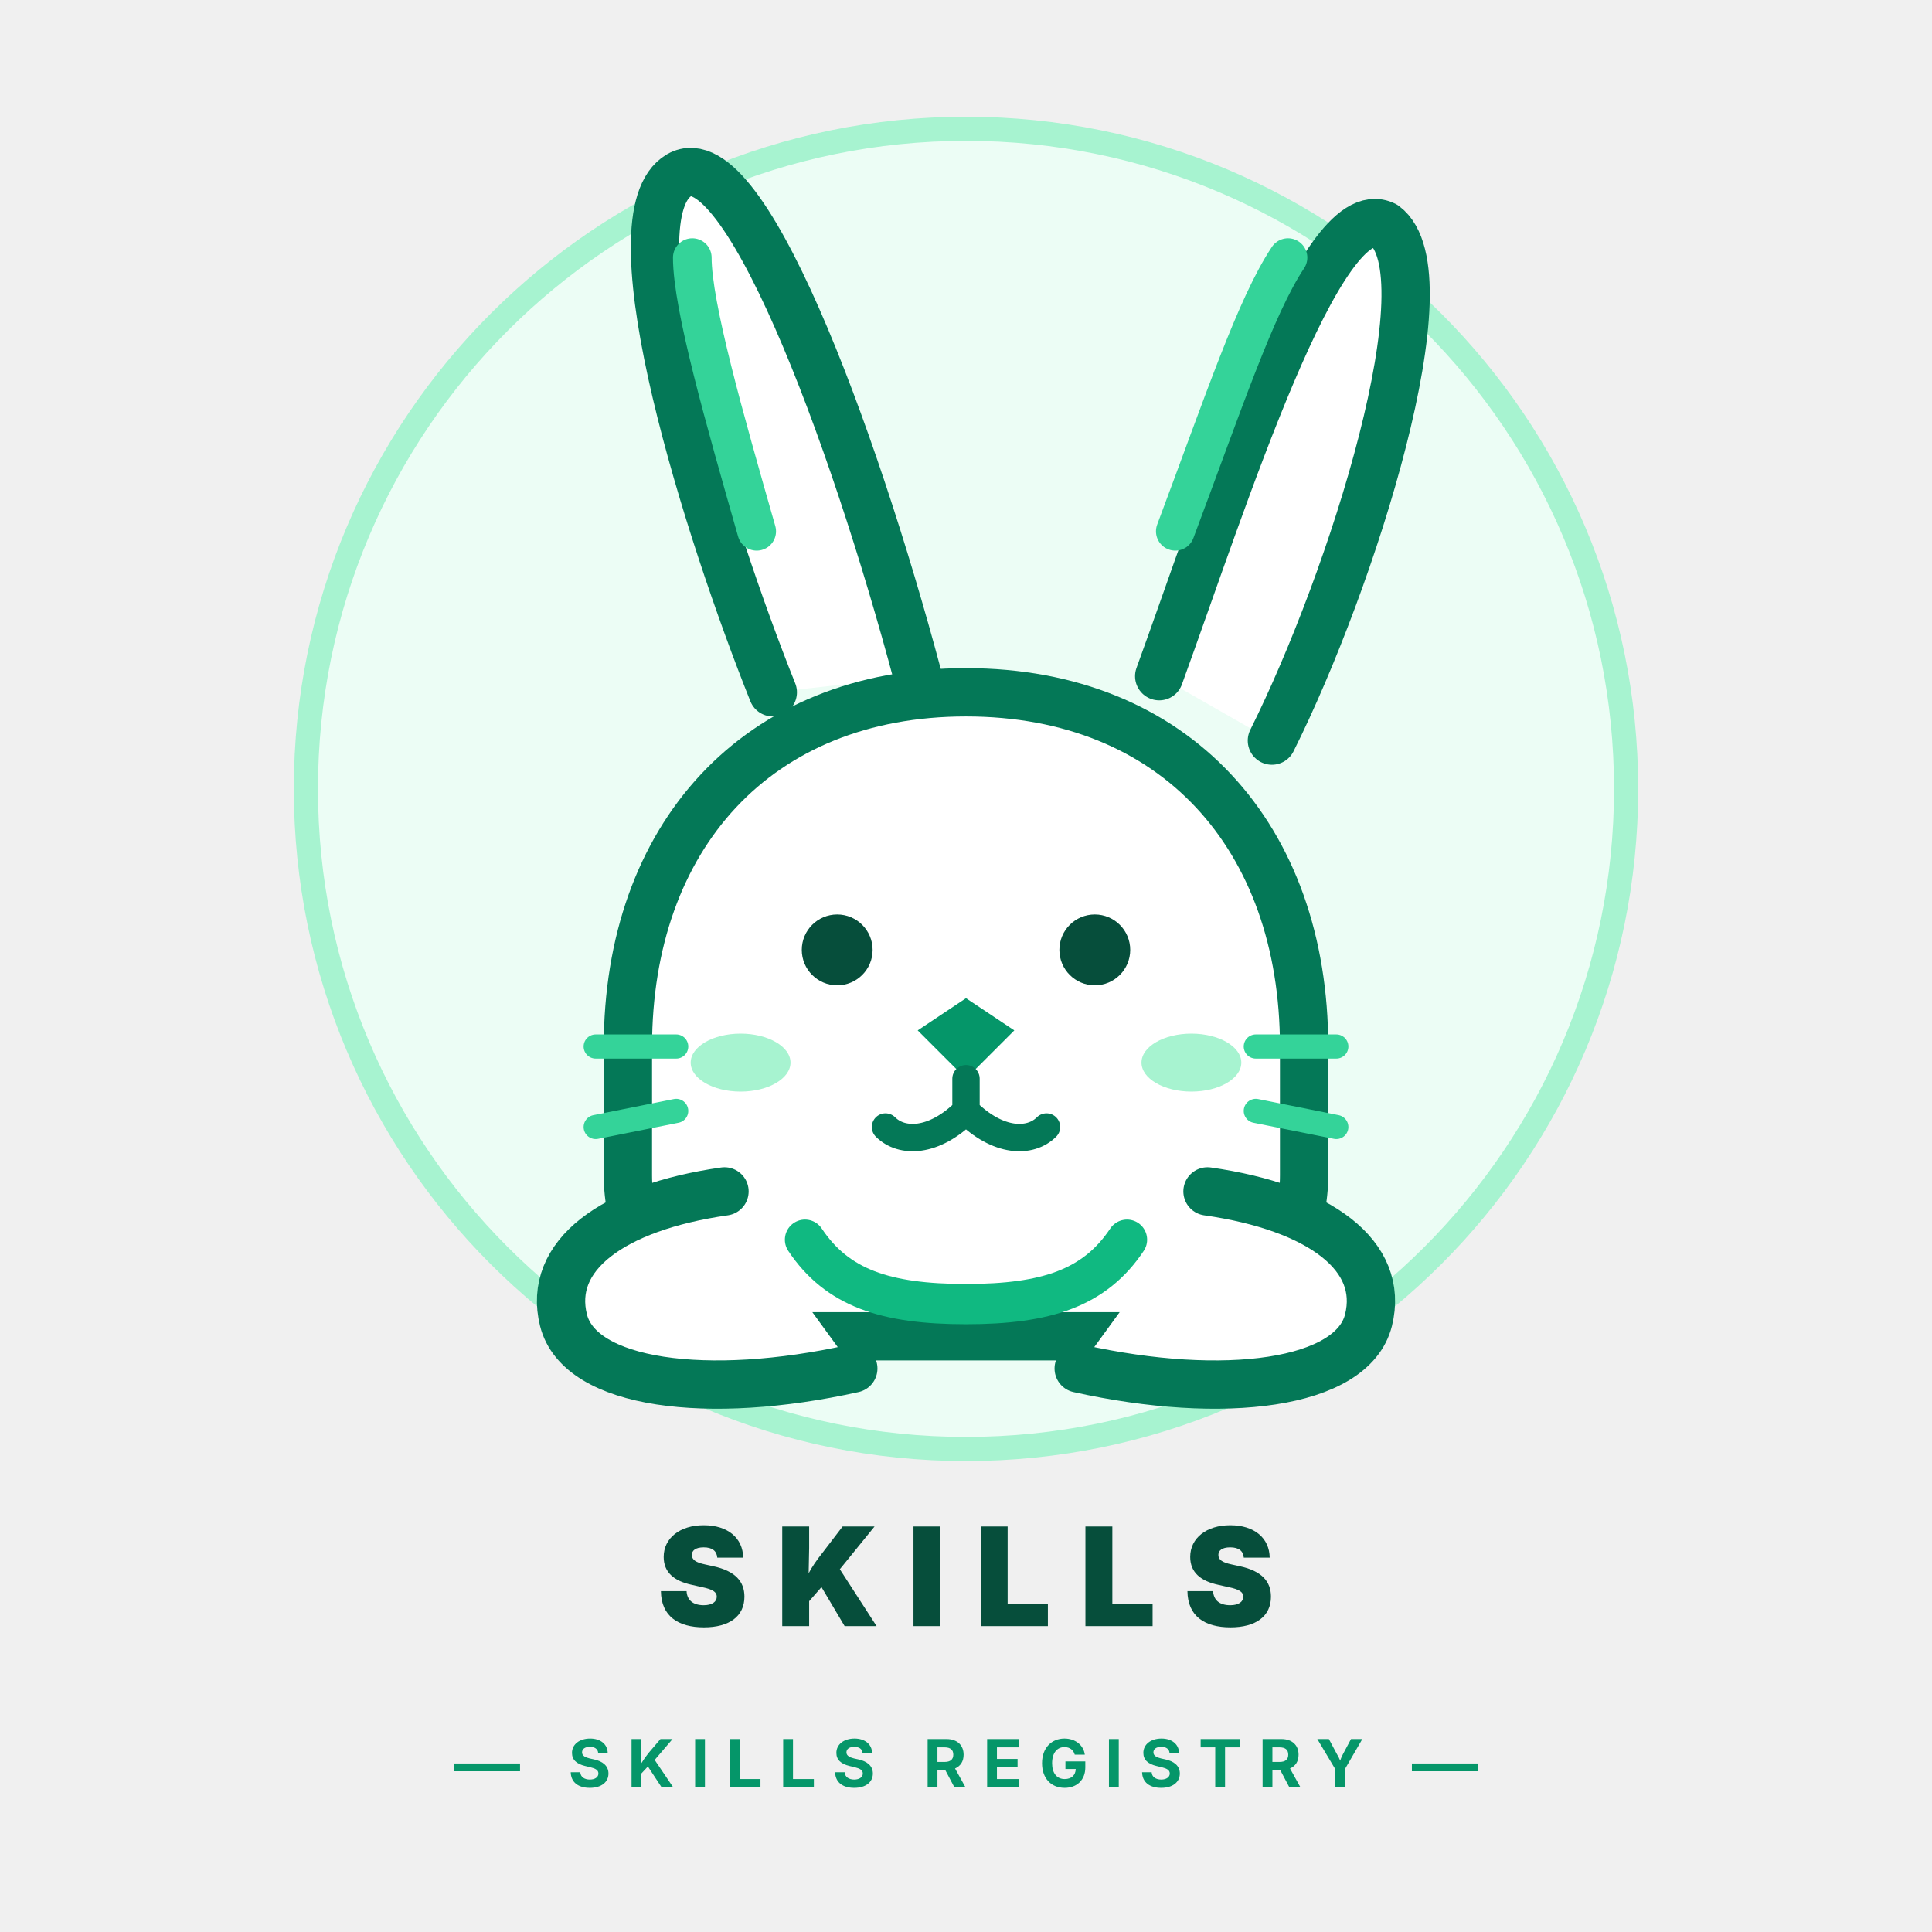
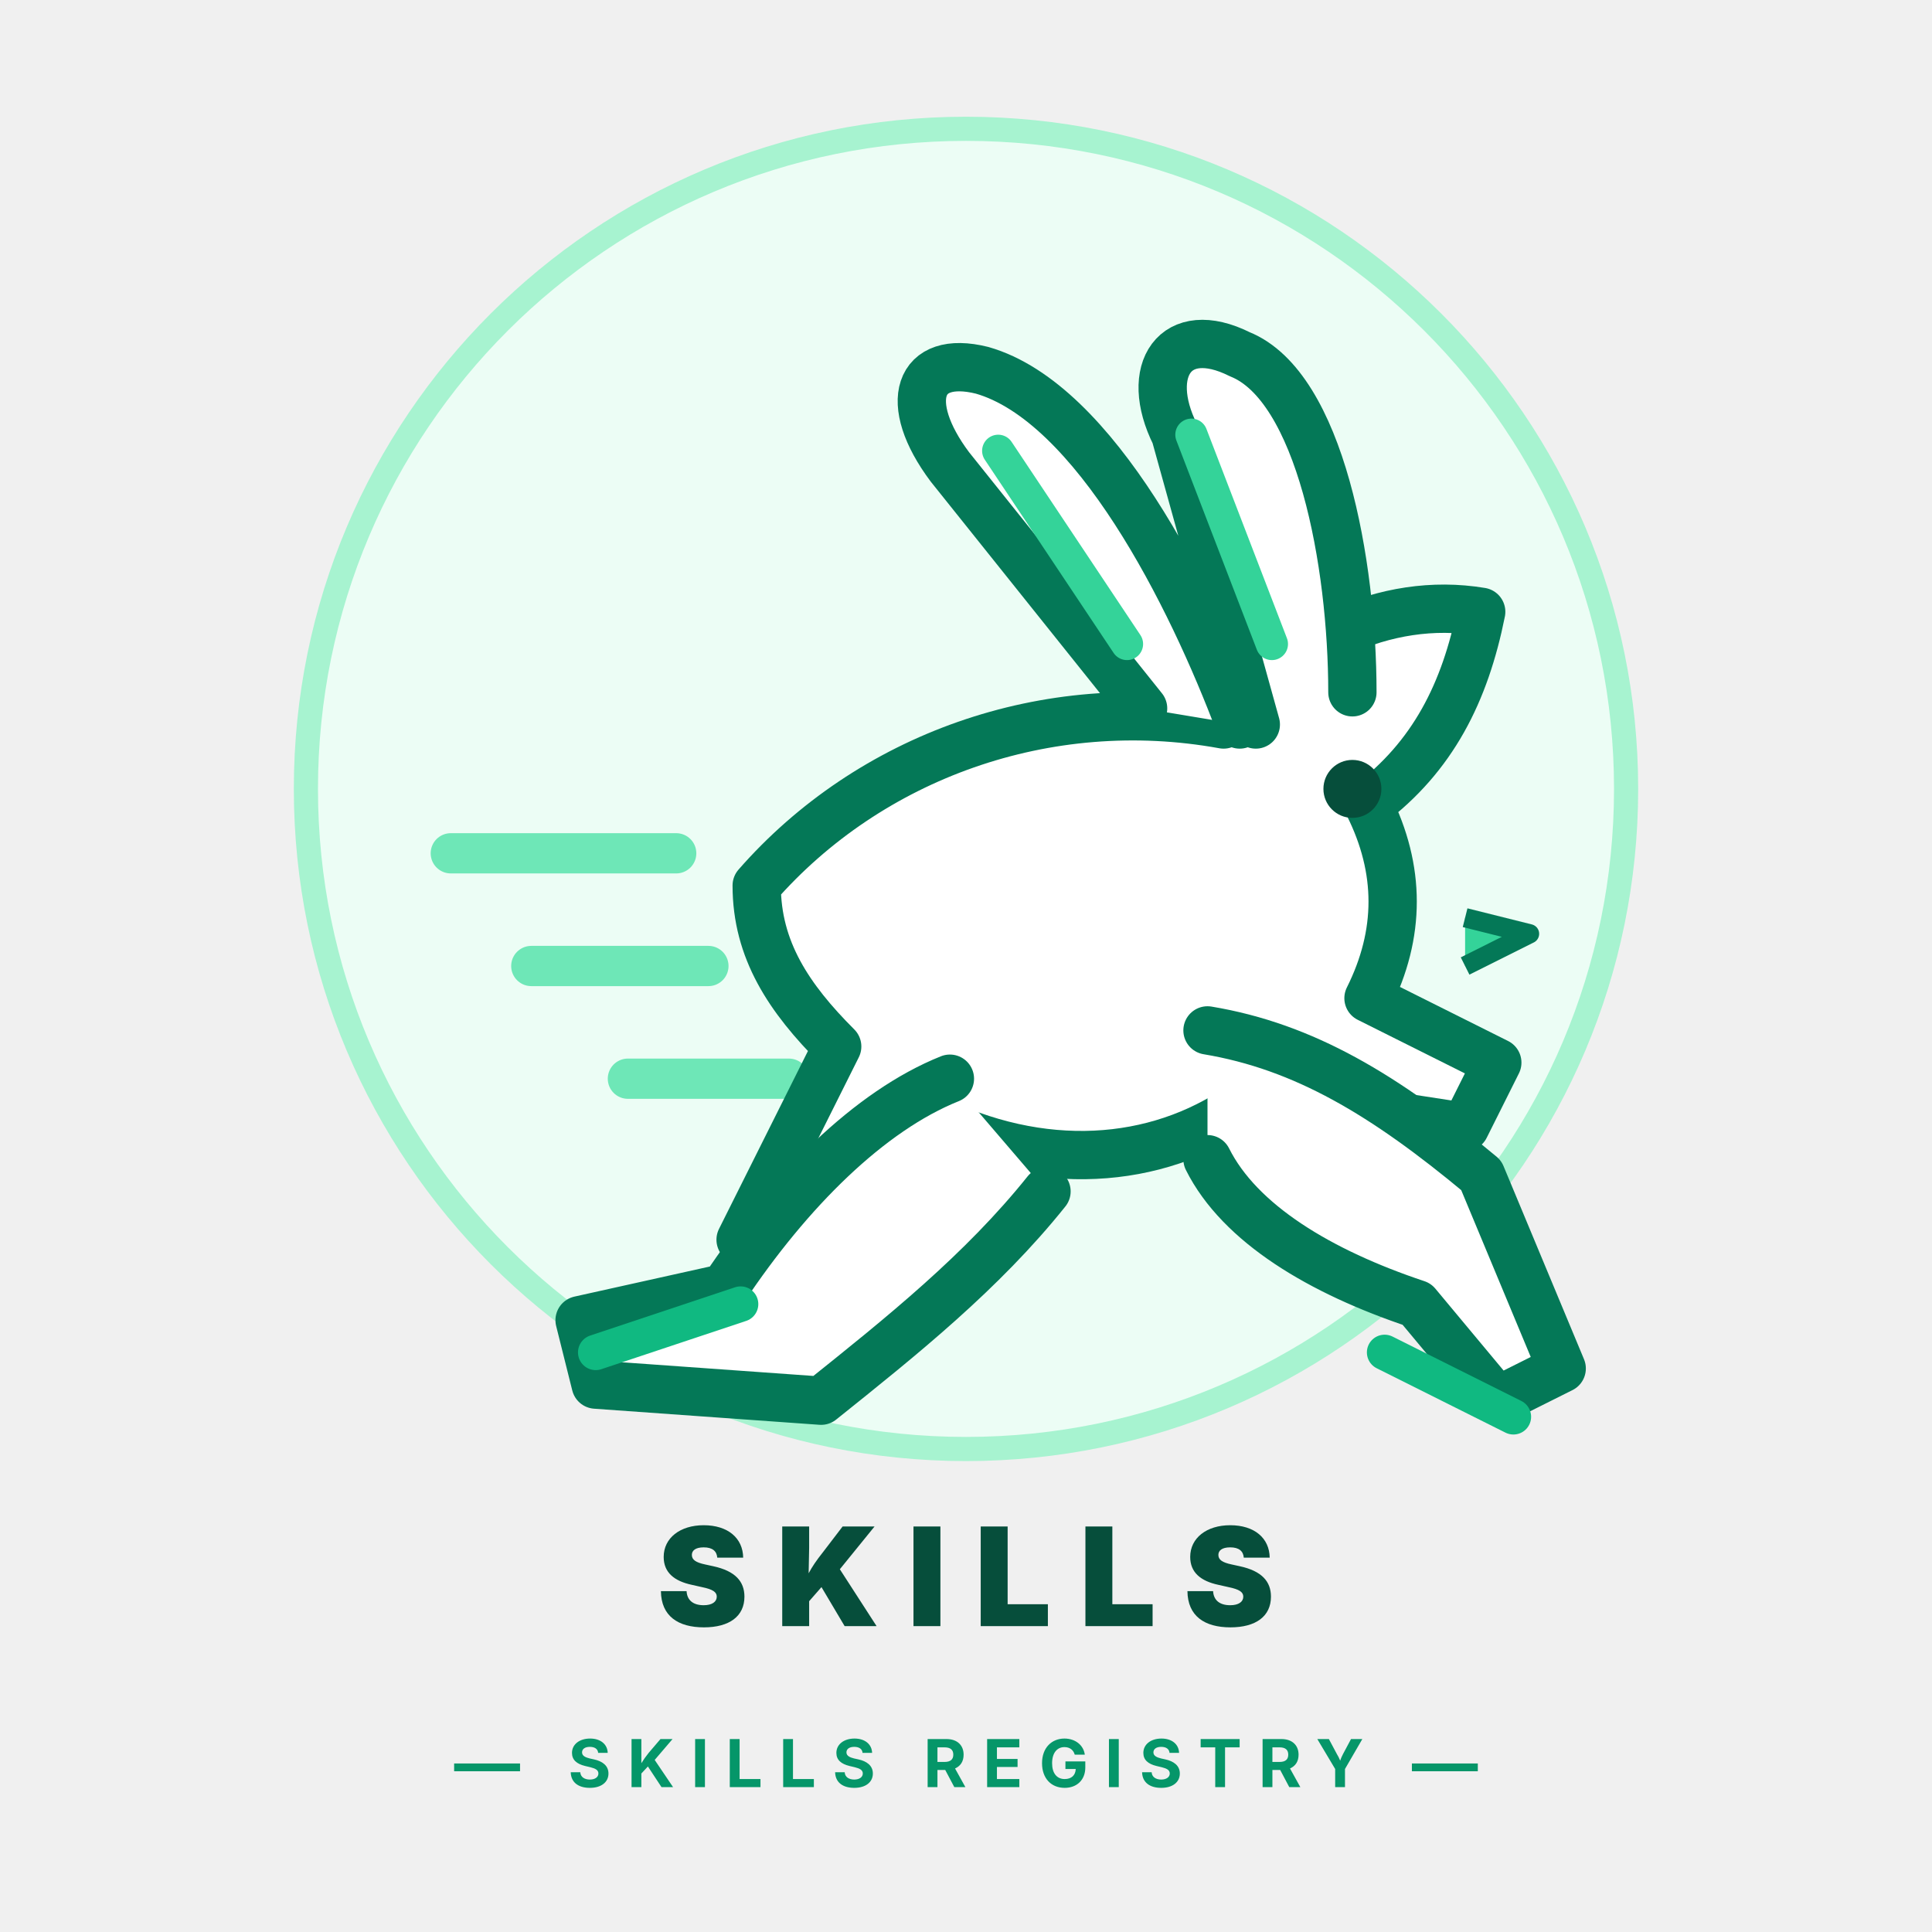
<svg xmlns="http://www.w3.org/2000/svg" viewBox="0 0 120 120" width="100%" height="100%" role="img" aria-labelledby="rabbit-title rabbit-desc">
  <circle cx="60" cy="49" r="41" fill="#ecfdf5" stroke="#a7f3d0" stroke-width="1.5" />
-   <path d="M48 43C44 33 38 14 42 11c4-3 11 16 15 31M72 42c4-11 10-30 14-28 4 3-2 22-7 32" fill="#fff" stroke="#047857" stroke-width="3" stroke-linecap="round" stroke-linejoin="round" />
-   <path d="M47 33c-2-7-4-14-4-17m30 17c3-8 5-14 7-17" fill="none" stroke="#34d399" stroke-width="2.4" stroke-linecap="round" />
-   <path d="M39 65c0-13 8-22 21-22s21 9 21 22v8c0 6-5 10-11 10H50c-6 0-11-4-11-10z" fill="#fff" stroke="#047857" stroke-width="3" stroke-linejoin="round" />
-   <path d="M45 74c-7 1-11 4-10 8 1 4 9 5 18 3m22-11c7 1 11 4 10 8-1 4-9 5-18 3" fill="#fff" stroke="#047857" stroke-width="3" stroke-linecap="round" stroke-linejoin="round" />
-   <path d="M50 77c2 3 5 4 10 4s8-1 10-4" fill="none" stroke="#10b981" stroke-width="2.5" stroke-linecap="round" />
-   <circle cx="52" cy="59" r="2.2" fill="#064e3b" />
-   <circle cx="68" cy="59" r="2.2" fill="#064e3b" />
-   <ellipse cx="46" cy="66" rx="3.1" ry="1.8" fill="#a7f3d0" />
-   <ellipse cx="74" cy="66" rx="3.1" ry="1.8" fill="#a7f3d0" />
-   <path d="m57 64 3-2 3 2-3 3z" fill="#059669" />
-   <path d="M60 67v2m0 0c-2 2-4 2-5 1m5-1c2 2 4 2 5 1" fill="none" stroke="#047857" stroke-width="1.7" stroke-linecap="round" />
-   <path d="M42 65h-5m5 4-5 1m41-5h5m-5 4 5 1" fill="none" stroke="#34d399" stroke-width="1.5" stroke-linecap="round" />
+   <path d="M42 53H28m16 7H33m16 7H39" fill="none" stroke="#6ee7b7" stroke-width="2.5" stroke-linecap="round" />
+   <path d="M47 55c7-8 18-12 29-10 4-5 10-8 16-7-1 5-3 9-7 12 2 4 2 8 0 12l8 4-2 4-13-2c-5 4-12 5-19 2l-9 9-4-2 6-12c-3-3-5-6-5-10z" fill="#fff" stroke="#047857" stroke-width="3" stroke-linecap="round" stroke-linejoin="round" />
+   <path d="M77 45c-3-8-9-20-16-22-4-1-5 2-2 6l12 15m13-1c0-8-2-19-7-21-4-2-6 1-4 5l5 18" fill="#fff" stroke="#047857" stroke-width="3" stroke-linecap="round" stroke-linejoin="round" />
+   <path d="M70 40 62 28m17 12-5-13" fill="none" stroke="#34d399" stroke-width="2" stroke-linecap="round" />
+   <path d="M59 67c-5 2-10 7-14 13l-9 2 1 4 14 1c5-4 10-8 14-13m10-2c2 4 7 7 13 9l5 6 4-2-5-12c-6-5-11-8-17-9" fill="#fff" stroke="#047857" stroke-width="3" stroke-linecap="round" stroke-linejoin="round" />
+   <path d="M46 81 37 84m49 0 8 4" fill="none" stroke="#10b981" stroke-width="2.2" stroke-linecap="round" />
+   <circle cx="84" cy="49" r="1.8" fill="#064e3b" />
+   <path d="m91 57 4 1-4 2" fill="#34d399" stroke="#047857" stroke-width="1.2" stroke-linejoin="round" />
  <text x="60" y="101" text-anchor="middle" font-family="system-ui, -apple-system, sans-serif" font-weight="900" font-size="8.5" fill="#064e3b" letter-spacing="1.7">SKILLS</text>
  <text x="60" y="111" text-anchor="middle" font-family="system-ui, -apple-system, sans-serif" font-weight="700" font-size="4.1" fill="#059669" letter-spacing="1">― SKILLS REGISTRY ―</text>
</svg>
